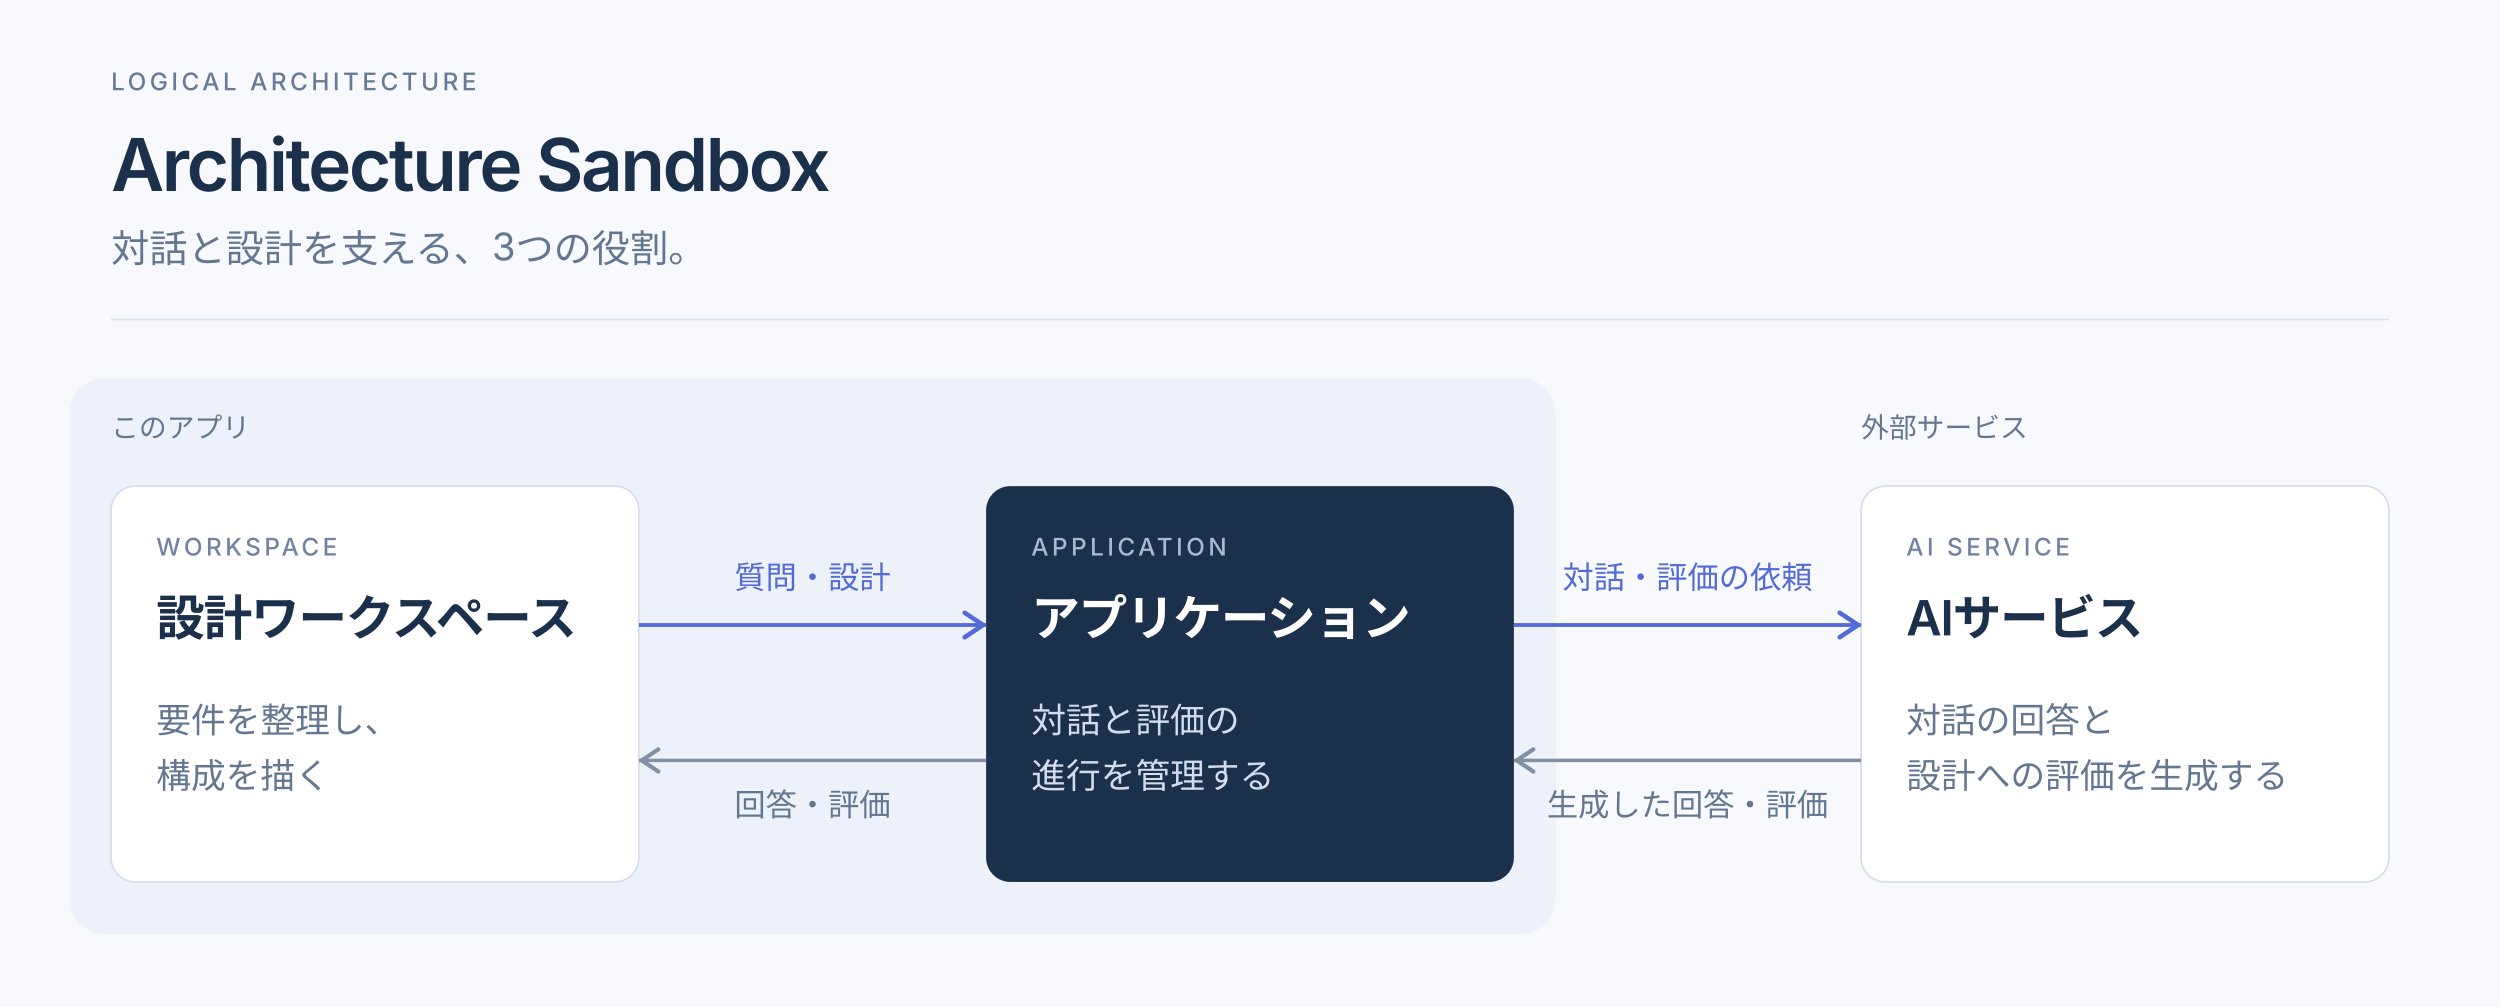
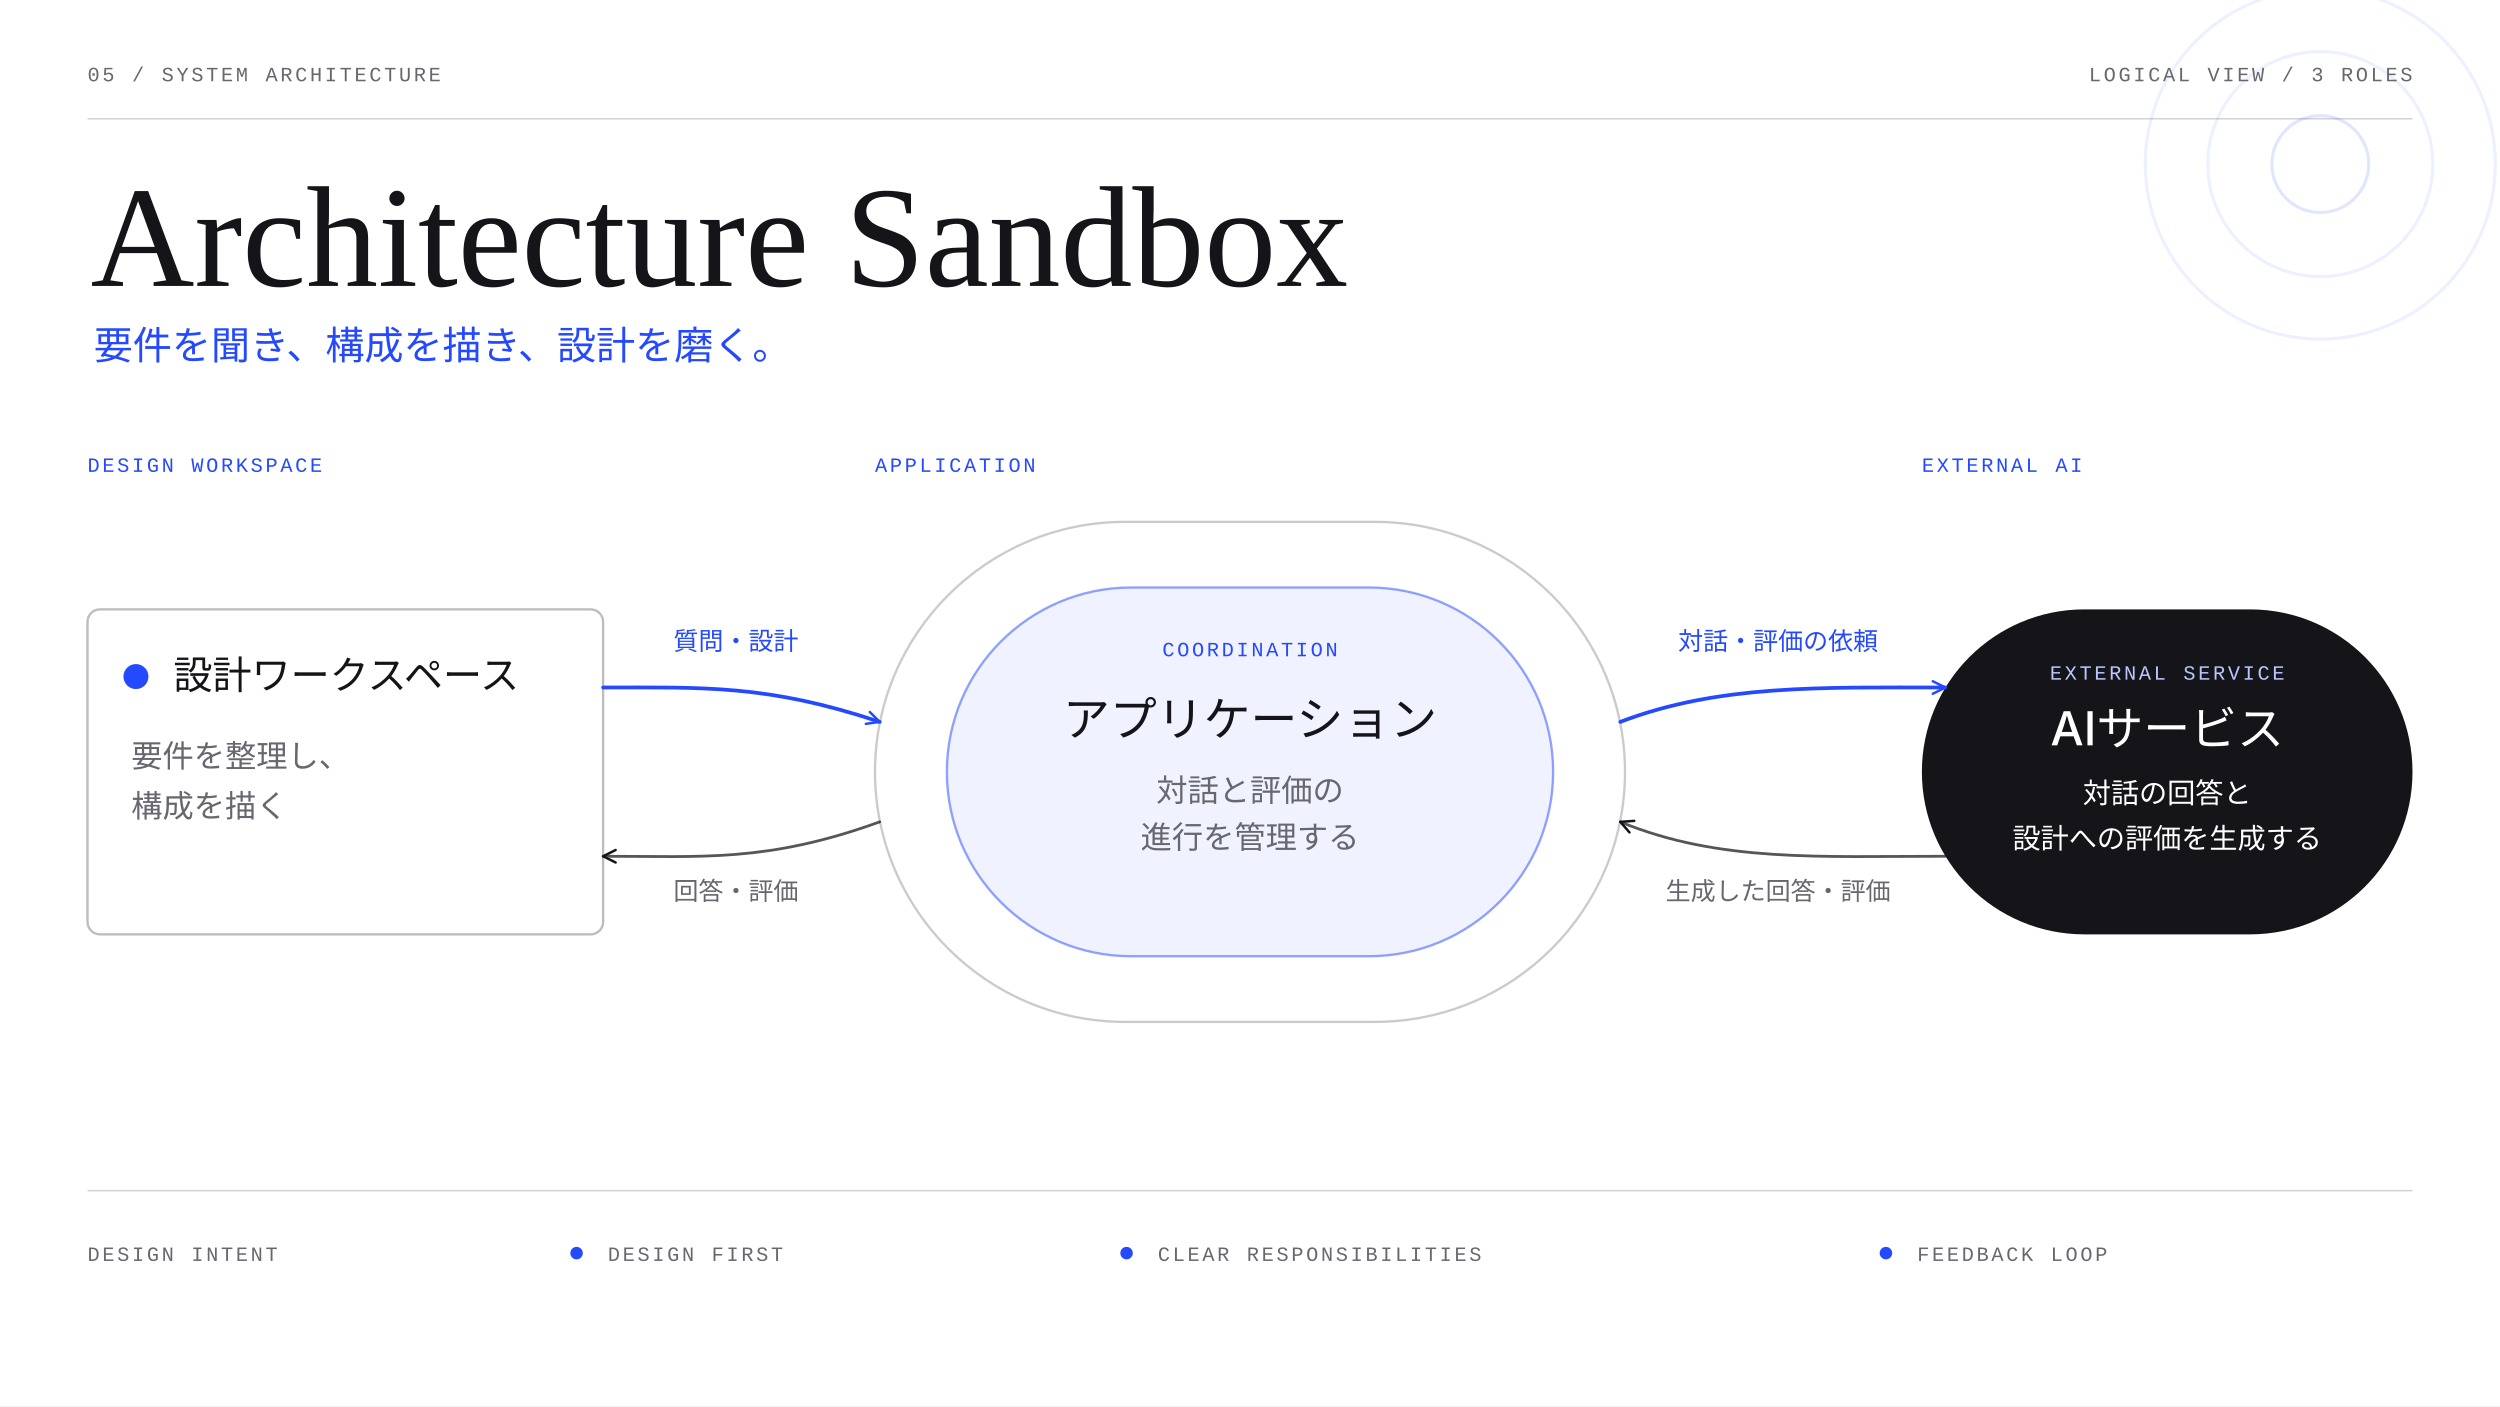
- <svg xmlns="http://www.w3.org/2000/svg" width="1440" height="580" viewBox="0 0 1440 580" role="img" aria-labelledby="title desc">
+ <svg xmlns="http://www.w3.org/2000/svg" width="1600" height="900" viewBox="0 0 1600 900" role="img" aria-labelledby="title desc">
  <defs>
-     <marker id="request" viewBox="0 0 10 10" refX="9" refY="5" markerWidth="8" markerHeight="8" orient="auto-start-reverse">
-       <path d="M2 1 L8 5 L2 9" fill="none" stroke="#526bd6" stroke-width="1.5" stroke-linecap="round" stroke-linejoin="round" />
+     <marker id="arrow-blue" markerWidth="10" markerHeight="10" refX="9" refY="5" orient="auto" markerUnits="userSpaceOnUse">
+       <path d="M1 1L9 5L1 9" fill="none" stroke="#2449ff" stroke-width="1.6" stroke-linecap="round" stroke-linejoin="round" />
    </marker>
-     <marker id="response" viewBox="0 0 10 10" refX="9" refY="5" markerWidth="8" markerHeight="8" orient="auto-start-reverse">
-       <path d="M2 1 L8 5 L2 9" fill="none" stroke="#8090a7" stroke-width="1.5" stroke-linecap="round" stroke-linejoin="round" />
+     <marker id="arrow-ink" markerWidth="10" markerHeight="10" refX="9" refY="5" orient="auto" markerUnits="userSpaceOnUse">
+       <path d="M1 1L9 5L1 9" fill="none" stroke="#151519" stroke-width="1.6" stroke-linecap="round" stroke-linejoin="round" />
    </marker>
    <style>
-       text { font-family: 'Inter', 'Noto Sans JP', 'Hiragino Sans', 'Yu Gothic', sans-serif; }
-       .eyebrow { font-size: 14px; font-weight: 500; letter-spacing: 2px; }
-       .title { font-size: 28px; font-weight: 600; letter-spacing: -0.7px; }
-       .body { font-size: 20px; }
-       .flow { font-size: 18px; text-anchor: middle; }
+       .sans{font-family:-apple-system,BlinkMacSystemFont,"Noto Sans JP","Hiragino Sans",sans-serif}
+       .serif{font-family:Georgia,"Times New Roman",serif}
+       .mono{font-family:"SFMono-Regular",Consolas,"Liberation Mono",monospace}
+       .ink{fill:#151519}.soft{fill:#67676f}.blue{fill:#2449ff}
+       .rule{stroke:#151519;stroke-opacity:.18;stroke-width:1}
+       .micro{font-size:13px;letter-spacing:.13em}
+       .flowLabel{font-size:16px;text-anchor:middle}
+       .flow{fill:none;stroke:#2449ff;stroke-width:2.4;stroke-linecap:round;marker-end:url(#arrow-blue)}
+       .flowInk{fill:none;stroke:#151519;stroke-width:1.8;stroke-linecap:round;stroke-opacity:.72;marker-end:url(#arrow-ink)}
    </style>
  </defs>
-   <rect width="1440" height="580" fill="#f7f9fc" />
-   <text x="64" y="52" class="eyebrow" fill="#677b97">LOGICAL ARCHITECTURE</text>
-   <text x="64" y="110" font-size="42" font-weight="600" letter-spacing="-1.4" fill="#1b304b">Architecture Sandbox</text>
-   <text x="64" y="151" font-size="22" fill="#637790">対話と設計を支える、3つの役割。</text>
-   <path d="M64 184 H1376" stroke="#dce3ee" />
-   <rect x="40" y="218" width="856" height="320" rx="20" fill="#edf2fa" />
-   <text x="64" y="252" font-size="16" fill="#637790">このアプリ</text>
-   <text x="1072" y="252" font-size="16" fill="#637790">外部サービス</text>
-   <rect x="64" y="280" width="304" height="228" rx="14" fill="#ffffff" stroke="#d6deeb" />
-   <text x="90" y="320" class="eyebrow" fill="#7183a0">WORKSPACE</text>
-   <text x="90" y="366" class="title" fill="#1b304b">設計ワークスペース</text>
-   <text x="90" y="422" class="body" fill="#637790">要件を整理し、</text>
-   <text x="90" y="454" class="body" fill="#637790">構成を描く</text>
-   <rect x="568" y="280" width="304" height="228" rx="14" fill="#1b304b" />
-   <text x="594" y="320" class="eyebrow" fill="#aab9d2">APPLICATION</text>
-   <text x="594" y="366" class="title" fill="#ffffff">アプリケーション</text>
-   <text x="594" y="422" class="body" fill="#d2dced">対話と評価の</text>
-   <text x="594" y="454" class="body" fill="#d2dced">進行を管理する</text>
-   <rect x="1072" y="280" width="304" height="228" rx="14" fill="#ffffff" stroke="#d6deeb" />
-   <text x="1098" y="320" class="eyebrow" fill="#7183a0">AI SERVICE</text>
-   <text x="1098" y="366" class="title" fill="#1b304b">AIサービス</text>
-   <text x="1098" y="422" class="body" fill="#637790">対話の回答と</text>
-   <text x="1098" y="454" class="body" fill="#637790">設計への評価を生成する</text>
-   <path d="M368 360 H568" fill="none" stroke="#526bd6" stroke-width="2.2" marker-end="url(#request)" />
-   <text x="468" y="339" class="flow" fill="#526bd6">質問・設計</text>
-   <path d="M872 360 H1072" fill="none" stroke="#526bd6" stroke-width="2.2" marker-end="url(#request)" />
-   <text x="972" y="339" class="flow" fill="#526bd6">対話・評価の依頼</text>
-   <path d="M568 438 H368" fill="none" stroke="#8090a7" stroke-width="2" marker-end="url(#response)" />
-   <text x="468" y="470" class="flow" fill="#637790">回答・評価</text>
-   <path d="M1072 438 H872" fill="none" stroke="#8090a7" stroke-width="2" marker-end="url(#response)" />
-   <text x="972" y="470" class="flow" fill="#637790">生成した回答・評価</text>
+   <rect width="1600" height="900" fill="#ffffff" />
+   <g fill="none" stroke="#2449ff" stroke-width="2" aria-hidden="true">
+     <circle cx="1485" cy="105" r="112" stroke-opacity=".08" />
+     <circle cx="1485" cy="105" r="72" stroke-opacity=".08" />
+     <circle cx="1485" cy="105" r="31" stroke-opacity=".14" />
+   </g>
+   <g class="mono micro soft">
+     <text x="56" y="52">05 / SYSTEM ARCHITECTURE</text>
+     <text x="1544" y="52" text-anchor="end">LOGICAL VIEW / 3 ROLES</text>
+   </g>
+   <line x1="56" y1="76" x2="1544" y2="76" class="rule" />
+   <text x="58" y="183" class="serif ink" font-size="92" font-weight="500">Architecture Sandbox</text>
+   <text x="60" y="230" class="sans blue" font-size="25" font-weight="500">要件を聞き、構成を描き、設計を磨く。</text>
+   <text x="56" y="302" class="mono micro blue">DESIGN WORKSPACE</text>
+   <text x="560" y="302" class="mono micro blue">APPLICATION</text>
+   <text x="1230" y="302" class="mono micro blue">EXTERNAL AI</text>
+   <rect x="56" y="390" width="330" height="208" rx="8" fill="#ffffff" stroke="#151519" stroke-opacity=".28" stroke-width="1.5" />
+   <circle cx="87" cy="433" r="8" fill="#2449ff" />
+   <text x="111" y="441" class="sans ink" font-size="25" font-weight="500">設計ワークスペース</text>
+   <text x="84" y="491" class="sans soft" font-size="20">要件を整理し、</text>
+   <text x="84" y="523" class="sans soft" font-size="20">構成を描く</text>
+   <rect x="560" y="334" width="480" height="320" rx="160" fill="#ffffff" stroke="#151519" stroke-opacity=".22" stroke-width="1.5" />
+   <rect x="606" y="376" width="388" height="236" rx="118" fill="#f0f2ff" stroke="#2449ff" stroke-opacity=".5" stroke-width="1.5" />
+   <text x="800" y="420" text-anchor="middle" class="mono micro blue">COORDINATION</text>
+   <text x="800" y="471" text-anchor="middle" class="sans ink" font-size="30" font-weight="500">アプリケーション</text>
+   <text x="800" y="513" text-anchor="middle" class="sans soft" font-size="20">対話と評価の</text>
+   <text x="800" y="543" text-anchor="middle" class="sans soft" font-size="20">進行を管理する</text>
+   <rect x="1230" y="390" width="314" height="208" rx="104" fill="#151519" />
+   <text x="1387" y="435" text-anchor="middle" class="mono micro" fill="#bac6ff">EXTERNAL SERVICE</text>
+   <text x="1387" y="477" text-anchor="middle" class="sans" font-size="30" font-weight="500" fill="#ffffff">AIサービス</text>
+   <text x="1387" y="514" text-anchor="middle" class="sans" font-size="18" fill="#ffffff">対話の回答と</text>
+   <text x="1387" y="543" text-anchor="middle" class="sans" font-size="18" fill="#ffffff">設計への評価を生成する</text>
+   <path d="M386 440C450 440 491 438 563 462" class="flow" />
+   <text x="471" y="416" class="sans blue flowLabel">質問・設計</text>
+   <path d="M563 526C491 552 450 548 386 548" class="flowInk" />
+   <text x="471" y="576" class="sans soft flowLabel">回答・評価</text>
+   <path d="M1037 462C1100 438 1165 440 1245 440" class="flow" />
+   <text x="1138" y="416" class="sans blue flowLabel">対話・評価の依頼</text>
+   <path d="M1245 548C1165 548 1100 552 1037 526" class="flowInk" />
+   <text x="1138" y="576" class="sans soft flowLabel">生成した回答・評価</text>
+   <line x1="56" y1="762" x2="1544" y2="762" class="rule" />
+   <g class="mono micro soft">
+     <text x="56" y="807">DESIGN INTENT</text>
+     <text x="389" y="807">DESIGN FIRST</text>
+     <text x="741" y="807">CLEAR RESPONSIBILITIES</text>
+     <text x="1227" y="807">FEEDBACK LOOP</text>
+   </g>
+   <g fill="#2449ff" aria-hidden="true">
+     <circle cx="369" cy="802" r="4" />
+     <circle cx="721" cy="802" r="4" />
+     <circle cx="1207" cy="802" r="4" />
+   </g>
</svg>
